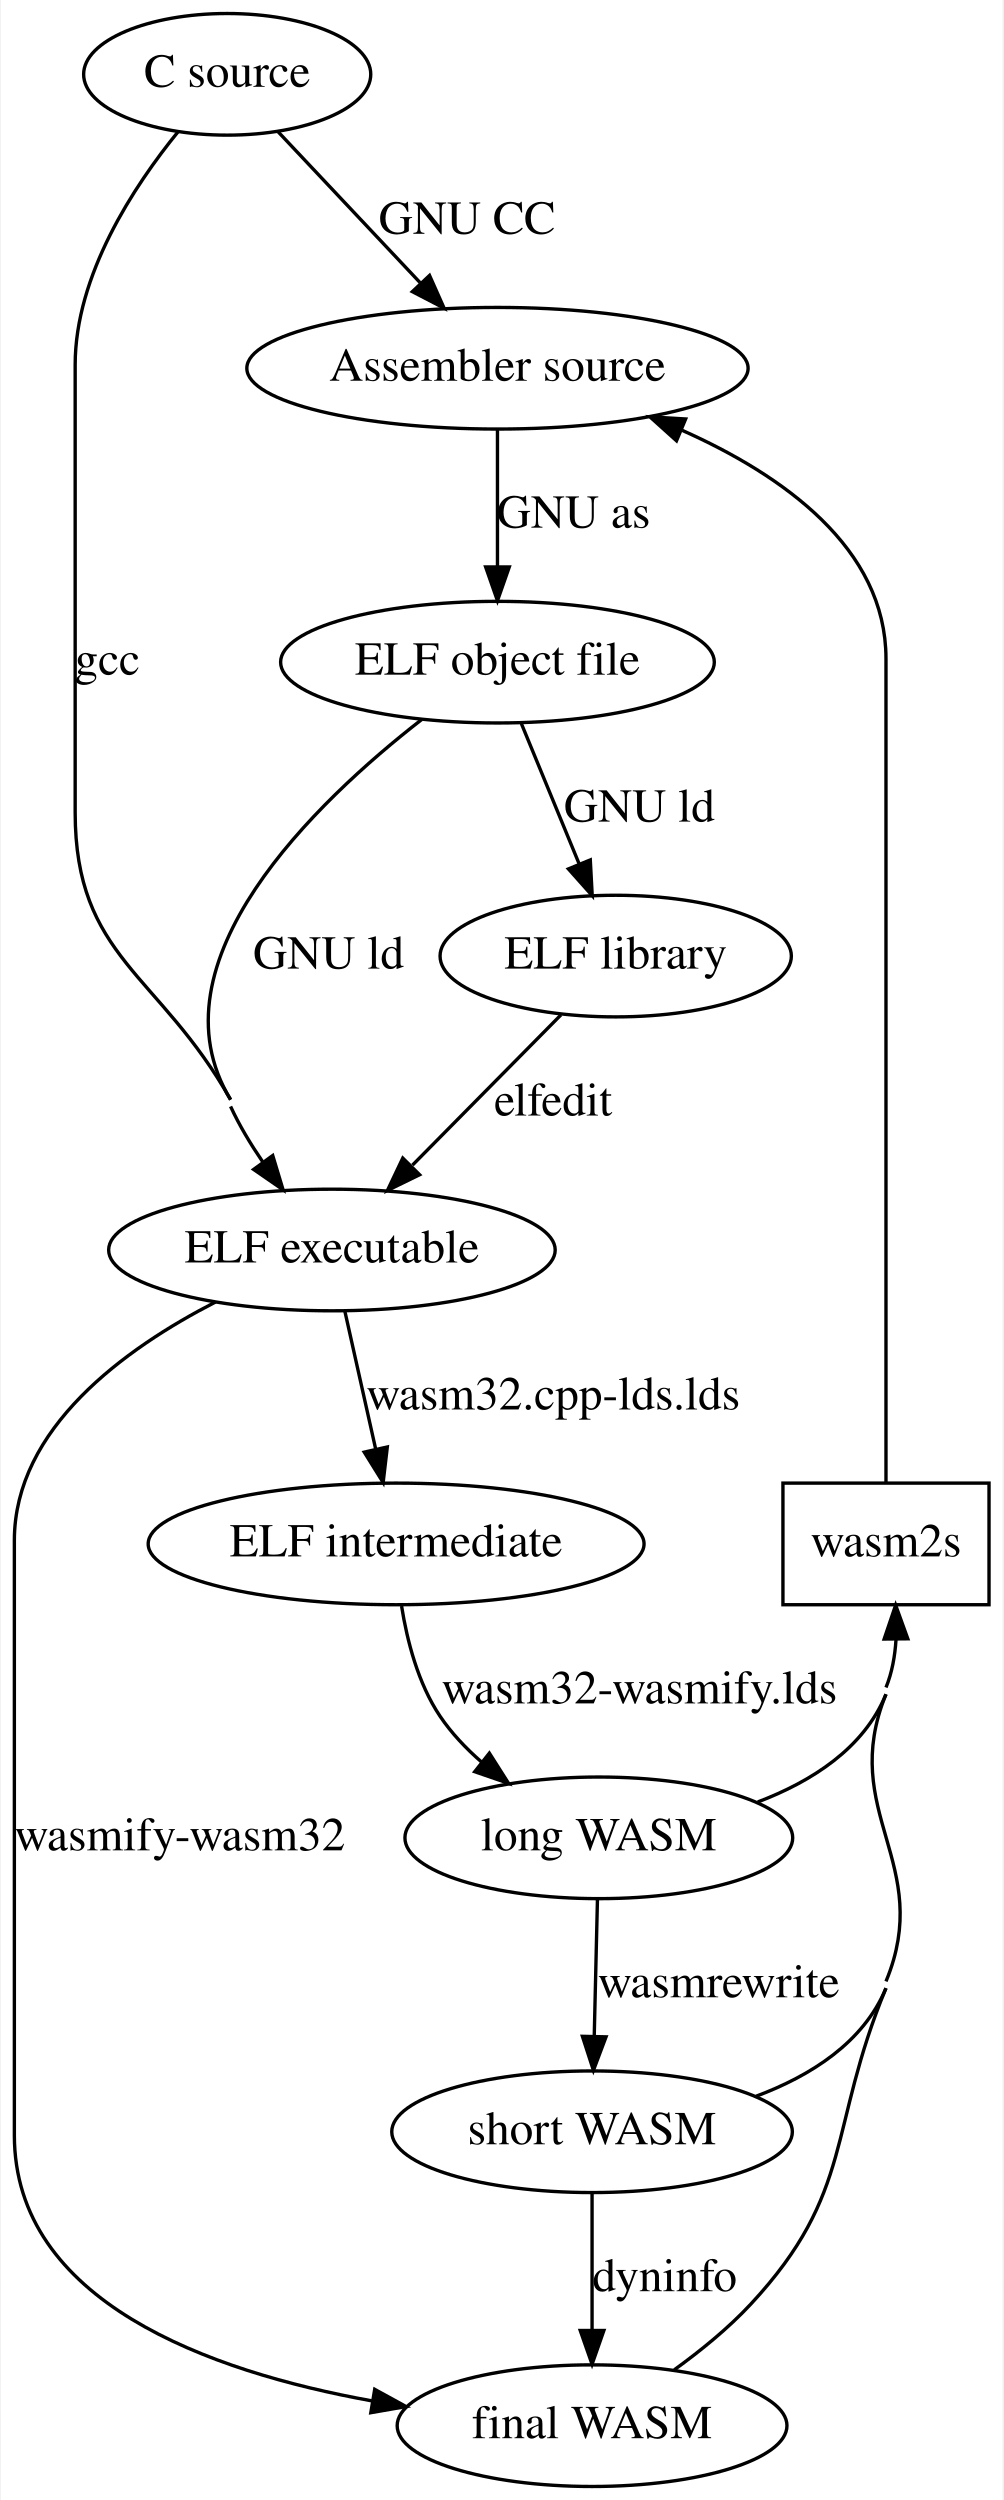
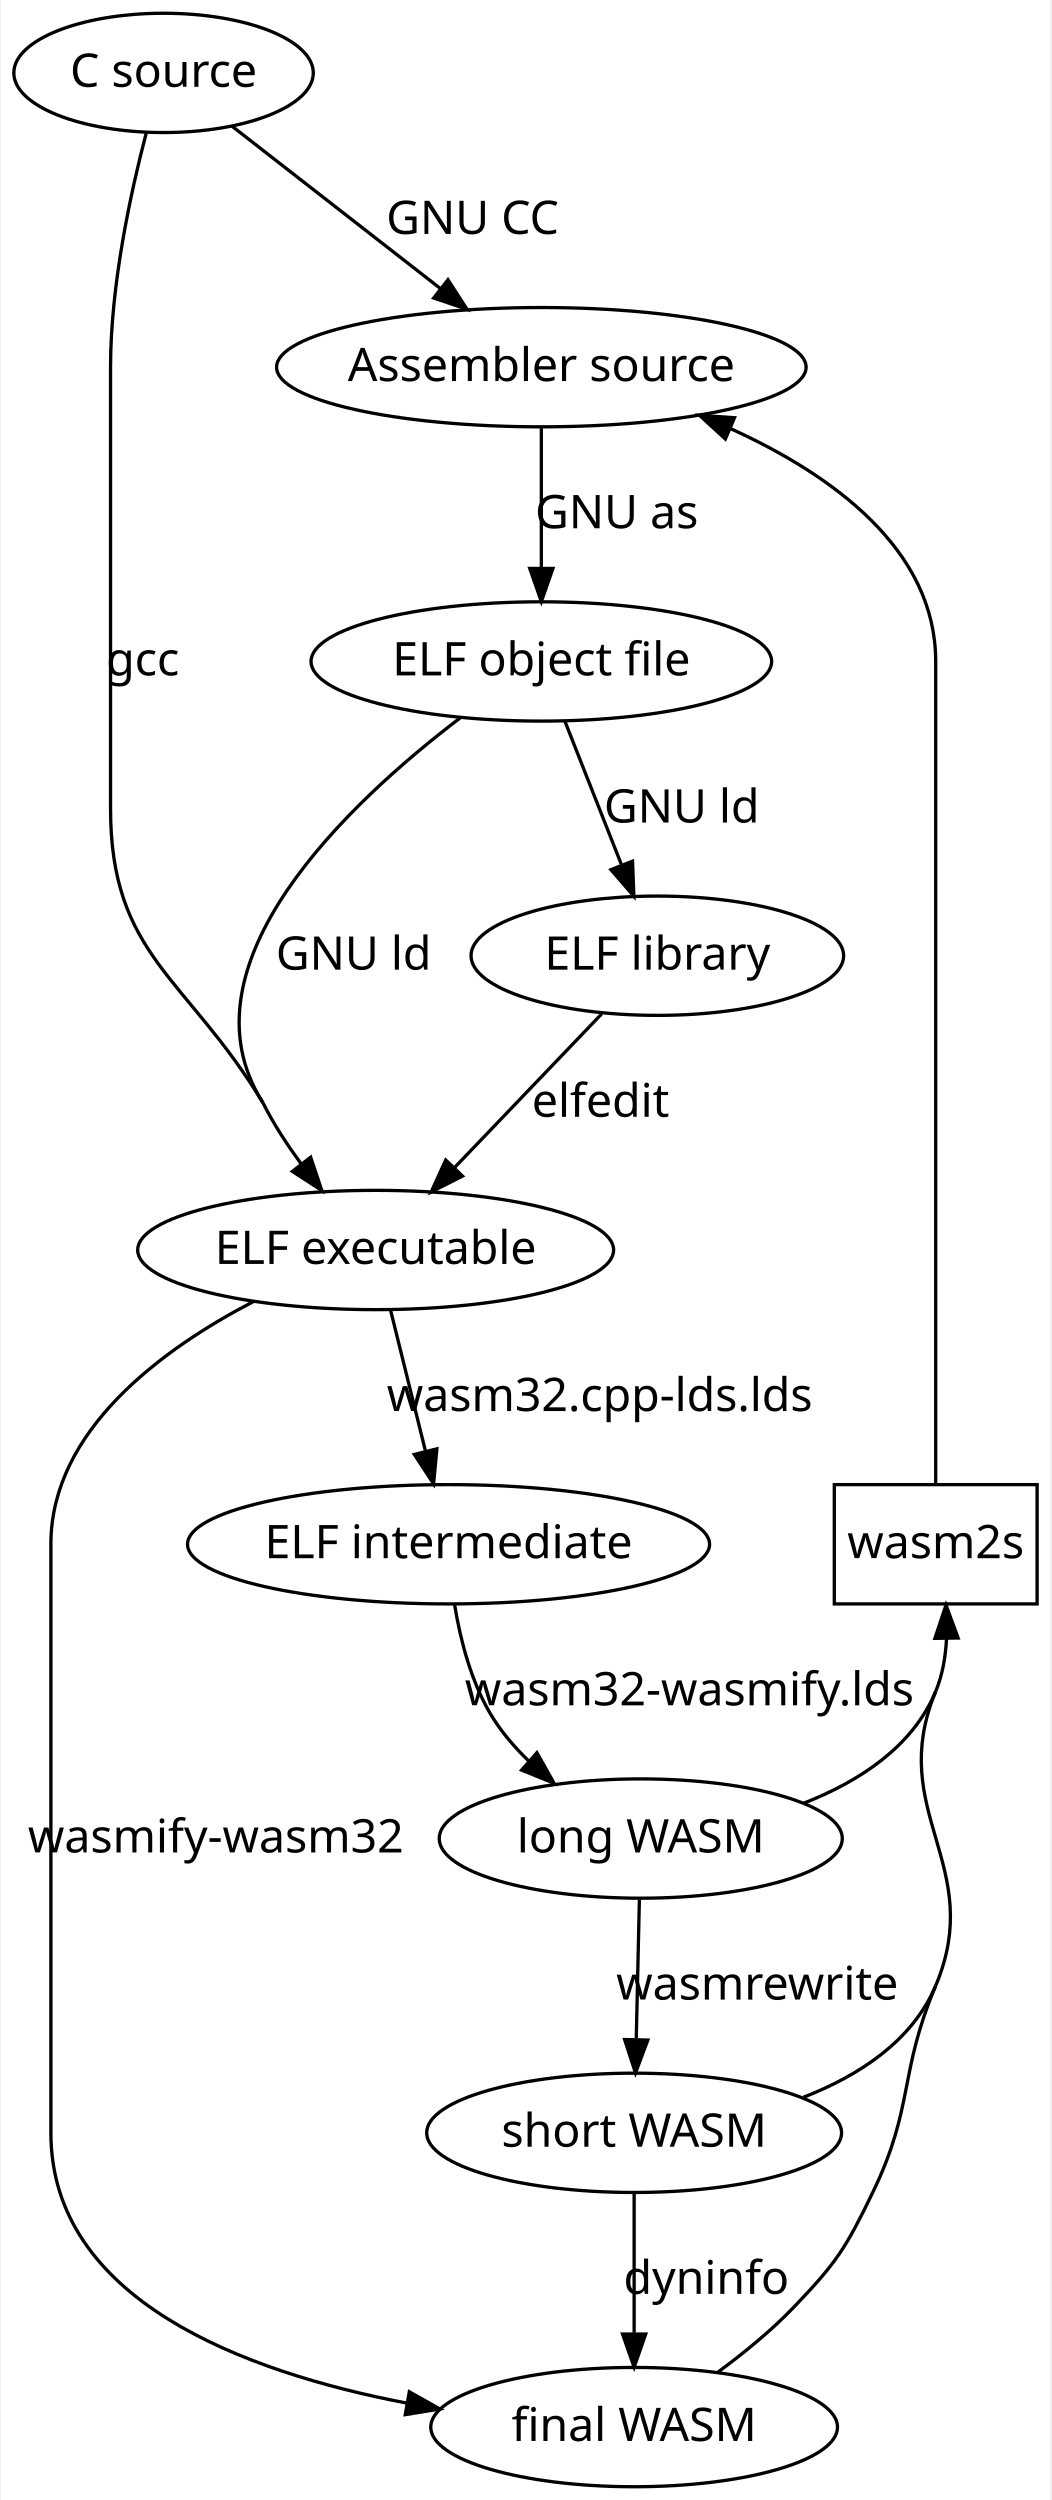
- <svg xmlns="http://www.w3.org/2000/svg" xmlns:xlink="http://www.w3.org/1999/xlink" width="297pt" height="740pt" viewBox="0.00 0.00 296.50 740.00">
-   <g id="graph0" class="graph" transform="scale(1 1) rotate(0) translate(4 736)">
-     <polygon fill="white" stroke="none" points="-4,4 -4,-736 292.5,-736 292.5,4 -4,4" />
+ <svg xmlns="http://www.w3.org/2000/svg" xmlns:xlink="http://www.w3.org/1999/xlink" width="317pt" height="754pt" viewBox="0.00 0.00 316.64 754.40">
+   <g id="graph0" class="graph" transform="scale(1 1) rotate(0) translate(4 750.4)">
+     <polygon fill="#ffffff" stroke="transparent" points="-4,4 -4,-750.4 312.642,-750.4 312.642,4 -4,4" />
    <g id="node1" class="node">
-       <ellipse fill="none" stroke="black" cx="63" cy="-714" rx="42.494" ry="18" />
-       <text text-anchor="middle" x="63" y="-710.3" font-family="Times,serif" font-size="14.00">C source</text>
+       <ellipse fill="none" stroke="#000000" cx="45.092" cy="-728.4" rx="45.184" ry="18" />
+       <text text-anchor="middle" x="45.092" y="-724.2" font-family="Times-Roman" font-size="14.00" fill="#000000">C source</text>
    </g>
    <g id="node2" class="node">
-       <ellipse fill="none" stroke="black" cx="94" cy="-366" rx="66.089" ry="18" />
-       <text text-anchor="middle" x="94" y="-362.3" font-family="Times,serif" font-size="14.00">ELF executable</text>
+       <ellipse fill="none" stroke="#000000" cx="109.092" cy="-373.2" rx="71.809" ry="18" />
+       <text text-anchor="middle" x="109.092" y="-369" font-family="Times-Roman" font-size="14.00" fill="#000000">ELF executable</text>
    </g>
    <g id="edge1" class="edge">
      <g id="a_edge1">
-         <a xlink:href="https://github.com/pipcet/asmjs/blob/everything/wasm32.org#gcc-invocation" xlink:title="gcc">
-           <path fill="none" stroke="black" d="M48.514,-697.072C35.359,-680.908 18,-654.549 18,-628 18,-628 18,-628 18,-495.5 18,-452.545 42.934,-447.934 64,-410.5" />
-           <path fill="none" stroke="black" d="M64,-408.5C66.57,-402.912 69.943,-397.313 73.496,-392.117" />
-           <polygon fill="black" stroke="black" points="76.476,-393.971 79.536,-383.827 70.818,-389.848 76.476,-393.971" />
+         <a xlink:href="https://github.com/pipcet/asmjs/blob/everything/wasm32.org#GCC" xlink:title="gcc">
+           <path fill="none" stroke="#000000" d="M39.853,-710.205C35.186,-692.375 29.092,-664.351 29.092,-639.6 29.092,-639.6 29.092,-639.6 29.092,-506.4 29.092,-461.952 52.124,-455.654 75.092,-417.6" />
+           <path fill="none" stroke="#000000" d="M75.092,-417.6C78.244,-411.3 82.341,-405.004 86.594,-399.216" />
+           <polygon fill="#000000" stroke="#000000" points="89.481,-401.205 92.845,-391.159 83.95,-396.915 89.481,-401.205" />
        </a>
      </g>
      <g id="a_edge1-label">
-         <a xlink:href="https://github.com/pipcet/asmjs/blob/everything/wasm32.org#gcc-invocation" xlink:title="gcc">
-           <text text-anchor="middle" x="27.5" y="-536.3" font-family="Times,serif" font-size="14.00">gcc</text>
+         <a xlink:href="https://github.com/pipcet/asmjs/blob/everything/wasm32.org#GCC" xlink:title="gcc">
+           <text text-anchor="middle" x="38.806" y="-546.6" font-family="Times-Roman" font-size="14.00" fill="#000000">gcc</text>
        </a>
      </g>
    </g>
    <g id="node4" class="node">
-       <ellipse fill="none" stroke="black" cx="143" cy="-627" rx="74.187" ry="18" />
-       <text text-anchor="middle" x="143" y="-623.3" font-family="Times,serif" font-size="14.00">Assembler source</text>
+       <ellipse fill="none" stroke="#000000" cx="159.092" cy="-639.6" rx="79.893" ry="18" />
+       <text text-anchor="middle" x="159.092" y="-635.4" font-family="Times-Roman" font-size="14.00" fill="#000000">Assembler source</text>
    </g>
    <g id="edge3" class="edge">
      <g id="a_edge3">
-         <a xlink:href="https://github.com/pipcet/asmjs/blob/everything/wasm32.org#gcc-translates-cc-code-to-assembler-code" xlink:title="GNU CC">
-           <path fill="none" stroke="black" d="M78.047,-697.012C89.886,-684.433 106.58,-666.696 120.079,-652.353" />
-           <polygon fill="black" stroke="black" points="122.894,-654.469 127.199,-644.789 117.797,-649.672 122.894,-654.469" />
+         <a xlink:href="https://github.com/pipcet/asmjs/blob/everything/wasm32.org#cc1" xlink:title="GNU CC">
+           <path fill="none" stroke="#000000" d="M65.736,-712.319C83.253,-698.674 108.631,-678.906 128.507,-663.424" />
+           <polygon fill="#000000" stroke="#000000" points="130.911,-665.987 136.65,-657.081 126.61,-660.465 130.911,-665.987" />
        </a>
      </g>
      <g id="a_edge3-label">
-         <a xlink:href="https://github.com/pipcet/asmjs/blob/everything/wasm32.org#gcc-translates-cc-code-to-assembler-code" xlink:title="GNU CC">
-           <text text-anchor="middle" x="134" y="-666.8" font-family="Times,serif" font-size="14.00">GNU CC</text>
+         <a xlink:href="https://github.com/pipcet/asmjs/blob/everything/wasm32.org#cc1" xlink:title="GNU CC">
+           <text text-anchor="middle" x="138.338" y="-679.8" font-family="Times-Roman" font-size="14.00" fill="#000000">GNU CC</text>
        </a>
      </g>
    </g>
    <g id="node3" class="node">
-       <ellipse fill="none" stroke="black" cx="171" cy="-18" rx="57.69" ry="18" />
-       <text text-anchor="middle" x="171" y="-14.3" font-family="Times,serif" font-size="14.00">final WASM</text>
+       <ellipse fill="none" stroke="#000000" cx="187.092" cy="-18" rx="61.374" ry="18" />
+       <text text-anchor="middle" x="187.092" y="-13.8" font-family="Times-Roman" font-size="14.00" fill="#000000">final WASM</text>
    </g>
    <g id="edge2" class="edge">
      <g id="a_edge2">
-         <a xlink:href="https://github.com/pipcet/asmjs/blob/everything/wasm32.org#binwasmify-wasm32-invocation" xlink:title="wasmify-wasm32">
-           <path fill="none" stroke="black" d="M59.532,-350.599C32.704,-336.826 0,-313.223 0,-280 0,-280 0,-280 0,-104 0,-54.787 57.495,-34.067 105.807,-25.344" />
-           <polygon fill="black" stroke="black" points="106.662,-28.75 115.953,-23.658 105.515,-21.844 106.662,-28.75" />
+         <a xlink:href="https://github.com/pipcet/asmjs/blob/everything/wasm32.org#wasmify" xlink:title="wasmify-wasm32">
+           <path fill="none" stroke="#000000" d="M72.321,-357.703C44.513,-343.243 11.092,-318.725 11.092,-284.4 11.092,-284.4 11.092,-284.4 11.092,-106.8 11.092,-56.531 69.03,-34.714 118.421,-25.248" />
+           <polygon fill="#000000" stroke="#000000" points="119.251,-28.655 128.486,-23.462 118.029,-21.763 119.251,-28.655" />
        </a>
      </g>
      <g id="a_edge2-label">
-         <a xlink:href="https://github.com/pipcet/asmjs/blob/everything/wasm32.org#binwasmify-wasm32-invocation" xlink:title="wasmify-wasm32">
-           <text text-anchor="middle" x="49" y="-188.3" font-family="Times,serif" font-size="14.00">wasmify-wasm32</text>
+         <a xlink:href="https://github.com/pipcet/asmjs/blob/everything/wasm32.org#wasmify" xlink:title="wasmify-wasm32">
+           <text text-anchor="middle" x="60.854" y="-191.4" font-family="Times-Roman" font-size="14.00" fill="#000000">wasmify-wasm32</text>
        </a>
      </g>
    </g>
    <g id="node7" class="node">
-       <ellipse fill="none" stroke="black" cx="113" cy="-279" rx="73.387" ry="18" />
-       <text text-anchor="middle" x="113" y="-275.3" font-family="Times,serif" font-size="14.00">ELF intermediate</text>
+       <ellipse fill="none" stroke="#000000" cx="131.092" cy="-284.4" rx="78.767" ry="18" />
+       <text text-anchor="middle" x="131.092" y="-280.2" font-family="Times-Roman" font-size="14.00" fill="#000000">ELF intermediate</text>
    </g>
    <g id="edge8" class="edge">
      <g id="a_edge8">
-         <a xlink:href="https://github.com/pipcet/asmjs/blob/everything/wasm32.org#gnu-ld-creates-a-temporary-elf-object-with-webassembly-code-from-the-elf-executable" xlink:title="wasm32.cpp-lds.lds">
-           <path fill="none" stroke="black" d="M97.845,-347.799C100.446,-336.163 103.936,-320.548 106.912,-307.237" />
-           <polygon fill="black" stroke="black" points="110.395,-307.698 109.161,-297.175 103.564,-306.171 110.395,-307.698" />
+         <a xlink:href="https://github.com/pipcet/asmjs/blob/everything/wasm32.org#wasm32.cpp-lds.lds" xlink:title="wasm32.cpp-lds.lds">
+           <path fill="none" stroke="#000000" d="M113.544,-355.23C116.565,-343.034 120.623,-326.654 124.076,-312.719" />
+           <polygon fill="#000000" stroke="#000000" points="127.563,-313.196 126.571,-302.648 120.769,-311.513 127.563,-313.196" />
        </a>
      </g>
      <g id="a_edge8-label">
-         <a xlink:href="https://github.com/pipcet/asmjs/blob/everything/wasm32.org#gnu-ld-creates-a-temporary-elf-object-with-webassembly-code-from-the-elf-executable" xlink:title="wasm32.cpp-lds.lds">
-           <text text-anchor="middle" x="159.5" y="-318.8" font-family="Times,serif" font-size="14.00">wasm32.cpp-lds.lds</text>
+         <a xlink:href="https://github.com/pipcet/asmjs/blob/everything/wasm32.org#wasm32.cpp-lds.lds" xlink:title="wasm32.cpp-lds.lds">
+           <text text-anchor="middle" x="176.693" y="-324.6" font-family="Times-Roman" font-size="14.00" fill="#000000">wasm32.cpp-lds.lds</text>
        </a>
      </g>
    </g>
    <g id="node5" class="node">
-       <ellipse fill="none" stroke="black" cx="143" cy="-540" rx="64.189" ry="18" />
-       <text text-anchor="middle" x="143" y="-536.3" font-family="Times,serif" font-size="14.00">ELF object file</text>
+       <ellipse fill="none" stroke="#000000" cx="159.092" cy="-550.8" rx="69.497" ry="18" />
+       <text text-anchor="middle" x="159.092" y="-546.6" font-family="Times-Roman" font-size="14.00" fill="#000000">ELF object file</text>
    </g>
    <g id="edge4" class="edge">
      <g id="a_edge4">
-         <a xlink:href="https://github.com/pipcet/asmjs/blob/everything/wasm32.org#gnu-as-translates-assembler-code-into-an-elf-object-file" xlink:title="GNU as">
-           <path fill="none" stroke="black" d="M143,-608.799C143,-597.163 143,-581.548 143,-568.237" />
-           <polygon fill="black" stroke="black" points="146.5,-568.175 143,-558.175 139.5,-568.175 146.5,-568.175" />
+         <a xlink:href="https://github.com/pipcet/asmjs/blob/everything/wasm32.org#as" xlink:title="GNU as">
+           <path fill="none" stroke="#000000" d="M159.092,-621.201C159.092,-609.095 159.092,-593.008 159.092,-579.267" />
+           <polygon fill="#000000" stroke="#000000" points="162.592,-578.872 159.092,-568.872 155.592,-578.872 162.592,-578.872" />
        </a>
      </g>
      <g id="a_edge4-label">
-         <a xlink:href="https://github.com/pipcet/asmjs/blob/everything/wasm32.org#gnu-as-translates-assembler-code-into-an-elf-object-file" xlink:title="GNU as">
-           <text text-anchor="middle" x="165.5" y="-579.8" font-family="Times,serif" font-size="14.00">GNU as</text>
+         <a xlink:href="https://github.com/pipcet/asmjs/blob/everything/wasm32.org#as" xlink:title="GNU as">
+           <text text-anchor="middle" x="181.831" y="-591" font-family="Times-Roman" font-size="14.00" fill="#000000">GNU as</text>
        </a>
      </g>
    </g>
    <g id="node10" class="node">
      <g id="a_node10">
-         <a xlink:href="https://github.com/pipcet/" xlink:title="wasm2s">
-           <polygon fill="none" stroke="black" points="288.5,-297 227.5,-297 227.5,-261 288.5,-261 288.5,-297" />
-           <text text-anchor="middle" x="258" y="-275.3" font-family="Times,serif" font-size="14.00">wasm2s</text>
+         <a xlink:href="https://github.com/pipcet/asmjs/blob/everything/wasm32.org#wasm2s" xlink:title="wasm2s">
+           <polygon fill="none" stroke="#000000" points="308.693,-302.4 247.491,-302.4 247.491,-266.4 308.693,-266.4 308.693,-302.4" />
+           <text text-anchor="middle" x="278.092" y="-280.2" font-family="Times-Roman" font-size="14.00" fill="#000000">wasm2s</text>
        </a>
      </g>
    </g>
    <g id="edge12" class="edge">
-       <path fill="none" stroke="black" d="M197.675,-608.616C227.335,-595.41 258,-573.82 258,-541 258,-541 258,-541 258,-365 258,-341.536 258,-314.43 258,-297.256" />
-       <polygon fill="black" stroke="black" points="195.996,-605.525 188.121,-612.613 198.697,-611.983 195.996,-605.525" />
+       <path fill="none" stroke="#000000" d="M216.217,-621.043C246.737,-607.17 278.092,-584.674 278.092,-550.8 278.092,-550.8 278.092,-550.8 278.092,-373.2 278.092,-348.688 278.092,-320.369 278.092,-302.428" />
+       <polygon fill="#000000" stroke="#000000" points="214.621,-617.919 206.808,-625.075 217.378,-624.353 214.621,-617.919" />
    </g>
    <g id="edge6" class="edge">
      <g id="a_edge6">
-         <a xlink:href="https://github.com/pipcet/asmjs/blob/everything/wasm32.org#gnu-ld-links-the-elf-object-files-into-an-elf-executable" xlink:title="GNU ld">
-           <path fill="none" stroke="black" d="M120.561,-523.012C89.367,-498.747 39.357,-451.143 64,-410.5" />
+         <a xlink:href="https://github.com/pipcet/asmjs/blob/everything/wasm32.org#ld" xlink:title="GNU ld">
+           <path fill="none" stroke="#000000" d="M134.58,-533.747C101.249,-508.391 48.64,-459.259 75.092,-417.6" />
        </a>
      </g>
      <g id="a_edge6-label">
-         <a xlink:href="https://github.com/pipcet/asmjs/blob/everything/wasm32.org#gnu-ld-links-the-elf-object-files-into-an-elf-executable" xlink:title="GNU ld">
-           <text text-anchor="middle" x="93" y="-449.3" font-family="Times,serif" font-size="14.00">GNU ld</text>
+         <a xlink:href="https://github.com/pipcet/asmjs/blob/everything/wasm32.org#ld" xlink:title="GNU ld">
+           <text text-anchor="middle" x="102.447" y="-457.8" font-family="Times-Roman" font-size="14.00" fill="#000000">GNU ld</text>
        </a>
      </g>
    </g>
    <g id="node6" class="node">
-       <ellipse fill="none" stroke="black" cx="178" cy="-453" rx="51.991" ry="18" />
-       <text text-anchor="middle" x="178" y="-449.3" font-family="Times,serif" font-size="14.00">ELF library</text>
+       <ellipse fill="none" stroke="#000000" cx="194.092" cy="-462" rx="56.217" ry="18" />
+       <text text-anchor="middle" x="194.092" y="-457.8" font-family="Times-Roman" font-size="14.00" fill="#000000">ELF library</text>
    </g>
    <g id="edge5" class="edge">
-       <path fill="none" stroke="black" d="M150.083,-521.799C155.001,-509.854 161.646,-493.717 167.219,-480.183" />
-       <polygon fill="black" stroke="black" points="170.476,-481.465 171.047,-470.885 164.003,-478.799 170.476,-481.465" />
-       <text text-anchor="middle" x="185" y="-492.8" font-family="Times,serif" font-size="14.00">GNU ld</text>
+       <g id="a_edge5">
+         <a xlink:href="https://github.com/pipcet/asmjs/blob/everything/wasm32.org#ld" xlink:title="GNU ld">
+           <path fill="none" stroke="#000000" d="M166.174,-532.83C171.061,-520.433 177.651,-503.713 183.201,-489.631" />
+           <polygon fill="#000000" stroke="#000000" points="186.609,-490.53 187.019,-479.943 180.096,-487.963 186.609,-490.53" />
+         </a>
+       </g>
+       <g id="a_edge5-label">
+         <a xlink:href="https://github.com/pipcet/asmjs/blob/everything/wasm32.org#ld" xlink:title="GNU ld">
+           <text text-anchor="middle" x="201.447" y="-502.2" font-family="Times-Roman" font-size="14.00" fill="#000000">GNU ld</text>
+         </a>
+       </g>
    </g>
    <g id="edge7" class="edge">
-       <path fill="none" stroke="black" d="M161.804,-435.611C149.334,-422.993 131.909,-405.361 117.847,-391.131" />
-       <polygon fill="black" stroke="black" points="119.952,-388.281 110.433,-383.629 114.973,-393.202 119.952,-388.281" />
-       <text text-anchor="middle" x="159.5" y="-405.8" font-family="Times,serif" font-size="14.00">elfedit</text>
+       <path fill="none" stroke="#000000" d="M177.298,-444.456C164.609,-431.199 147.021,-412.825 132.884,-398.056" />
+       <polygon fill="#000000" stroke="#000000" points="135.293,-395.511 125.85,-390.708 130.237,-400.352 135.293,-395.511" />
+       <text text-anchor="middle" x="176.972" y="-413.4" font-family="Times-Roman" font-size="14.00" fill="#000000">elfedit</text>
    </g>
    <g id="node8" class="node">
-       <ellipse fill="none" stroke="black" cx="173" cy="-192" rx="57.391" ry="18" />
-       <text text-anchor="middle" x="173" y="-188.3" font-family="Times,serif" font-size="14.00">long WASM</text>
+       <ellipse fill="none" stroke="#000000" cx="189.092" cy="-195.6" rx="60.818" ry="18" />
+       <text text-anchor="middle" x="189.092" y="-191.4" font-family="Times-Roman" font-size="14.00" fill="#000000">long WASM</text>
    </g>
    <g id="edge9" class="edge">
      <g id="a_edge9">
-         <a xlink:href="https://github.com/pipcet/asmjs/blob/everything/wasm32.org#gnu-ld-turns-this-temporary-elf-object-file-into-a-valid-webassembly-module" xlink:title="wasm32-wasmify.lds">
-           <path fill="none" stroke="black" d="M114.615,-260.615C116.238,-250.415 119.488,-237.672 126,-228 129.349,-223.026 133.647,-218.487 138.279,-214.447" />
-           <polygon fill="black" stroke="black" points="140.602,-217.072 146.283,-208.129 136.265,-211.578 140.602,-217.072" />
+         <a xlink:href="https://github.com/pipcet/asmjs/blob/everything/wasm32.org#wasm32-wasmify.lds" xlink:title="wasm32-wasmify.lds">
+           <path fill="none" stroke="#000000" d="M132.918,-266.145C134.667,-255.41 138.081,-241.956 144.732,-231.6 147.606,-227.125 151.223,-222.945 155.145,-219.133" />
+           <polygon fill="#000000" stroke="#000000" points="157.747,-221.505 162.947,-212.275 153.126,-216.248 157.747,-221.505" />
        </a>
      </g>
      <g id="a_edge9-label">
-         <a xlink:href="https://github.com/pipcet/asmjs/blob/everything/wasm32.org#gnu-ld-turns-this-temporary-elf-object-file-into-a-valid-webassembly-module" xlink:title="wasm32-wasmify.lds">
-           <text text-anchor="middle" x="185" y="-231.8" font-family="Times,serif" font-size="14.00">wasm32-wasmify.lds</text>
+         <a xlink:href="https://github.com/pipcet/asmjs/blob/everything/wasm32.org#wasm32-wasmify.lds" xlink:title="wasm32-wasmify.lds">
+           <text text-anchor="middle" x="203.772" y="-235.8" font-family="Times-Roman" font-size="14.00" fill="#000000">wasm32-wasmify.lds</text>
        </a>
      </g>
    </g>
    <g id="node9" class="node">
-       <ellipse fill="none" stroke="black" cx="171" cy="-105" rx="59.29" ry="18" />
-       <text text-anchor="middle" x="171" y="-101.3" font-family="Times,serif" font-size="14.00">short WASM</text>
+       <ellipse fill="none" stroke="#000000" cx="187.092" cy="-106.8" rx="62.602" ry="18" />
+       <text text-anchor="middle" x="187.092" y="-102.6" font-family="Times-Roman" font-size="14.00" fill="#000000">short WASM</text>
    </g>
    <g id="edge10" class="edge">
      <g id="a_edge10">
-         <a xlink:href="https://github.com/pipcet/asmjs/blob/everything/wasm32.org#binwasmrewrite-rewrites-leb-128-integers-to-have-minimal-length" xlink:title="wasmrewrite">
-           <path fill="none" stroke="black" d="M172.595,-173.799C172.321,-162.163 171.954,-146.548 171.641,-133.237" />
-           <polygon fill="black" stroke="black" points="175.138,-133.09 171.404,-123.175 168.14,-133.255 175.138,-133.09" />
+         <a xlink:href="https://github.com/pipcet/asmjs/blob/everything/wasm32.org#wasmrewrite" xlink:title="wasmrewrite">
+           <path fill="none" stroke="#000000" d="M188.677,-177.201C188.405,-165.095 188.042,-149.008 187.733,-135.267" />
+           <polygon fill="#000000" stroke="#000000" points="191.223,-134.791 187.499,-124.872 184.225,-134.948 191.223,-134.791" />
        </a>
      </g>
      <g id="a_edge10-label">
-         <a xlink:href="https://github.com/pipcet/asmjs/blob/everything/wasm32.org#binwasmrewrite-rewrites-leb-128-integers-to-have-minimal-length" xlink:title="wasmrewrite">
-           <text text-anchor="middle" x="208.5" y="-144.8" font-family="Times,serif" font-size="14.00">wasmrewrite</text>
+         <a xlink:href="https://github.com/pipcet/asmjs/blob/everything/wasm32.org#wasmrewrite" xlink:title="wasmrewrite">
+           <text text-anchor="middle" x="224.239" y="-147" font-family="Times-Roman" font-size="14.00" fill="#000000">wasmrewrite</text>
        </a>
      </g>
    </g>
    <g id="edge11" class="edge">
-       <path fill="none" stroke="black" d="M171,-86.799C171,-75.163 171,-59.548 171,-46.237" />
-       <polygon fill="black" stroke="black" points="174.5,-46.175 171,-36.175 167.5,-46.175 174.5,-46.175" />
-       <text text-anchor="middle" x="192.5" y="-57.8" font-family="Times,serif" font-size="14.00">dyninfo</text>
+       <g id="a_edge11">
+         <a xlink:href="https://github.com/pipcet/asmjs/blob/everything/wasm32.org#dyninfo" xlink:title="dyninfo">
+           <path fill="none" stroke="#000000" d="M187.092,-88.401C187.092,-76.295 187.092,-60.208 187.092,-46.467" />
+           <polygon fill="#000000" stroke="#000000" points="190.592,-46.072 187.092,-36.072 183.592,-46.072 190.592,-46.072" />
+         </a>
+       </g>
+       <g id="a_edge11-label">
+         <a xlink:href="https://github.com/pipcet/asmjs/blob/everything/wasm32.org#dyninfo" xlink:title="dyninfo">
+           <text text-anchor="middle" x="208.867" y="-58.2" font-family="Times-Roman" font-size="14.00" fill="#000000">dyninfo</text>
+         </a>
+       </g>
    </g>
    <g id="edge15" class="edge">
-       <path fill="none" stroke="black" d="M258,-147.5C240.703,-105.742 248.767,-87.111 218,-54 211.352,-46.845 203.08,-40.135 195.338,-34.541" />
+       <path fill="none" stroke="#000000" d="M278.092,-151.2C266.834,-124.485 271.693,-114.909 259.092,-88.8 250.925,-71.879 248.11,-67.547 235.092,-54 228.307,-46.94 220.033,-40.211 212.278,-34.522" />
    </g>
    <g id="edge13" class="edge">
-       <path fill="none" stroke="black" d="M260.964,-250.61C260.661,-245.781 259.792,-240.897 258,-236.5" />
-       <polygon fill="black" stroke="black" points="257.461,-250.846 260.861,-260.88 264.461,-250.916 257.461,-250.846" />
-       <path fill="none" stroke="black" d="M258,-234.5C251.494,-218.531 236.026,-208.681 220.041,-202.616" />
+       <path fill="none" stroke="#000000" d="M281.36,-255.912C281.082,-250.477 280.144,-244.946 278.092,-240" />
+       <polygon fill="#000000" stroke="#000000" points="277.858,-256.01 281.2,-266.064 284.857,-256.121 277.858,-256.01" />
+       <path fill="none" stroke="#000000" d="M278.092,-240C271.144,-223.253 254.923,-212.775 238.205,-206.24" />
    </g>
    <g id="edge14" class="edge">
-       <path fill="none" stroke="black" d="M258,-234.5C243.746,-199.514 272.457,-184.402 258,-149.5" />
-       <path fill="none" stroke="black" d="M258,-147.5C251.34,-131.421 235.733,-121.557 219.547,-115.512" />
+       <path fill="none" stroke="#000000" d="M278.092,-240C262.968,-203.546 293.418,-187.569 278.092,-151.2" />
+       <path fill="none" stroke="#000000" d="M278.092,-151.2C271.061,-134.515 254.956,-124.069 238.218,-117.542" />
    </g>
  </g>
</svg>
